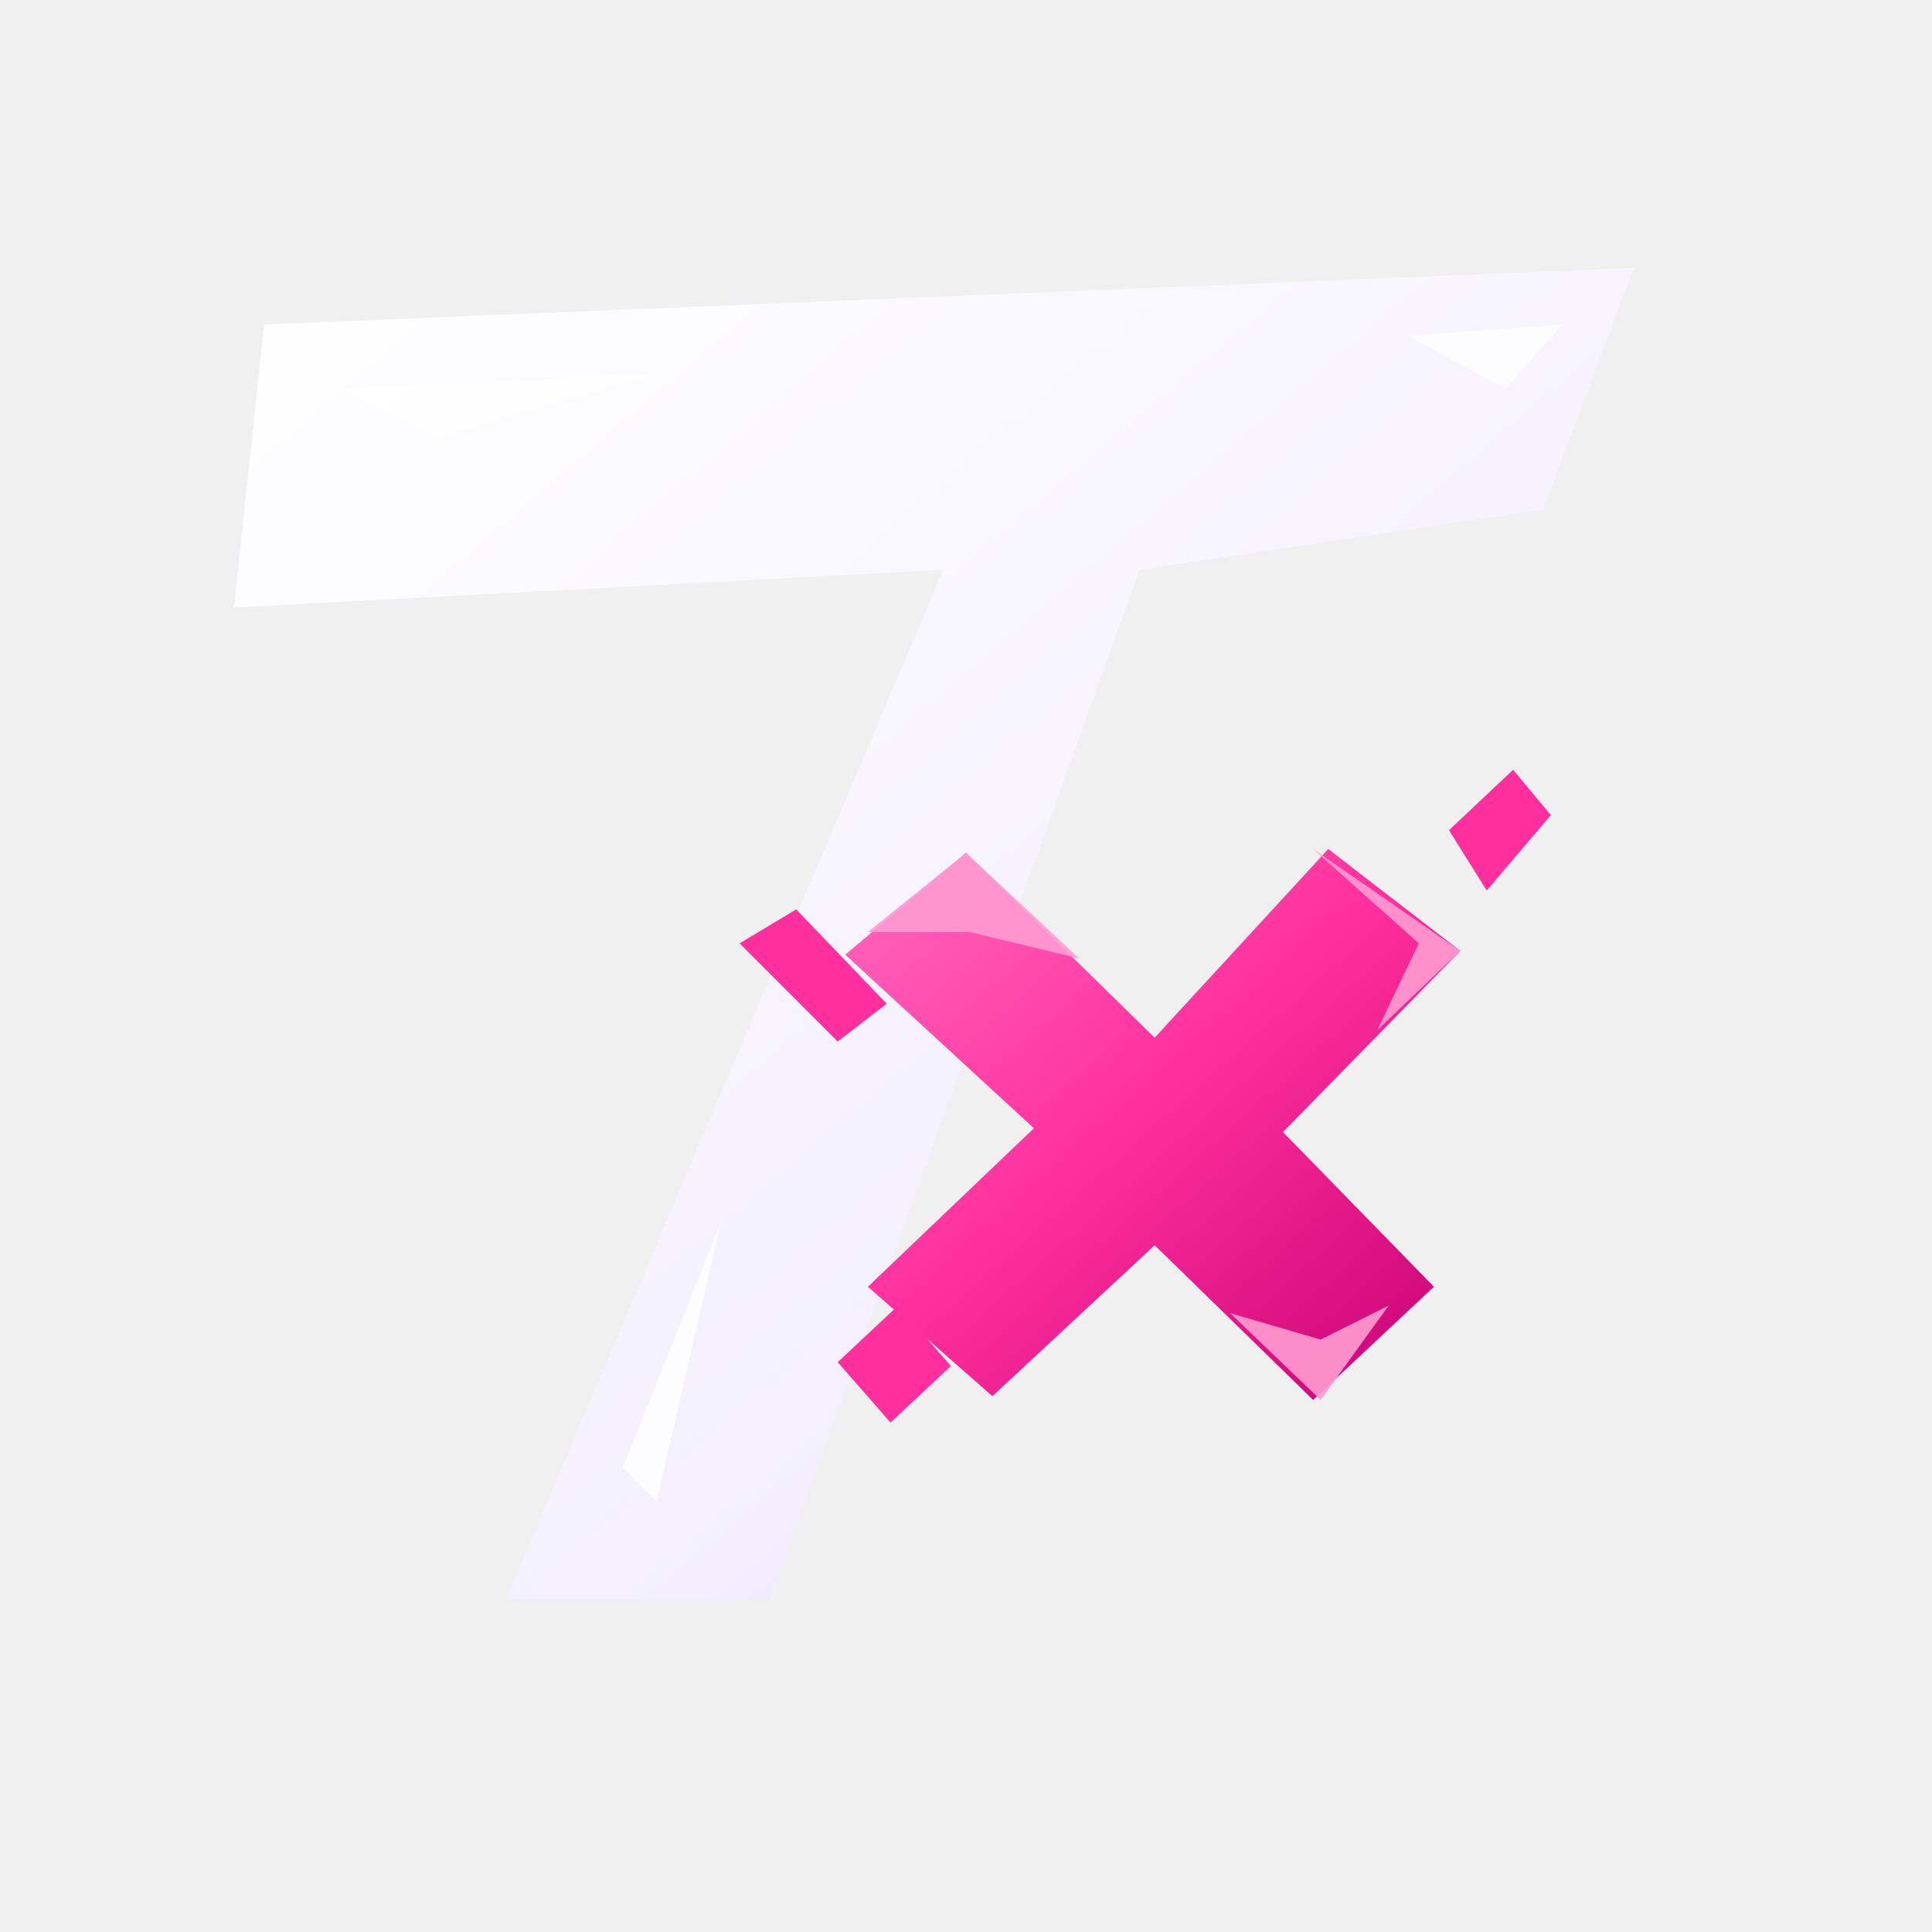
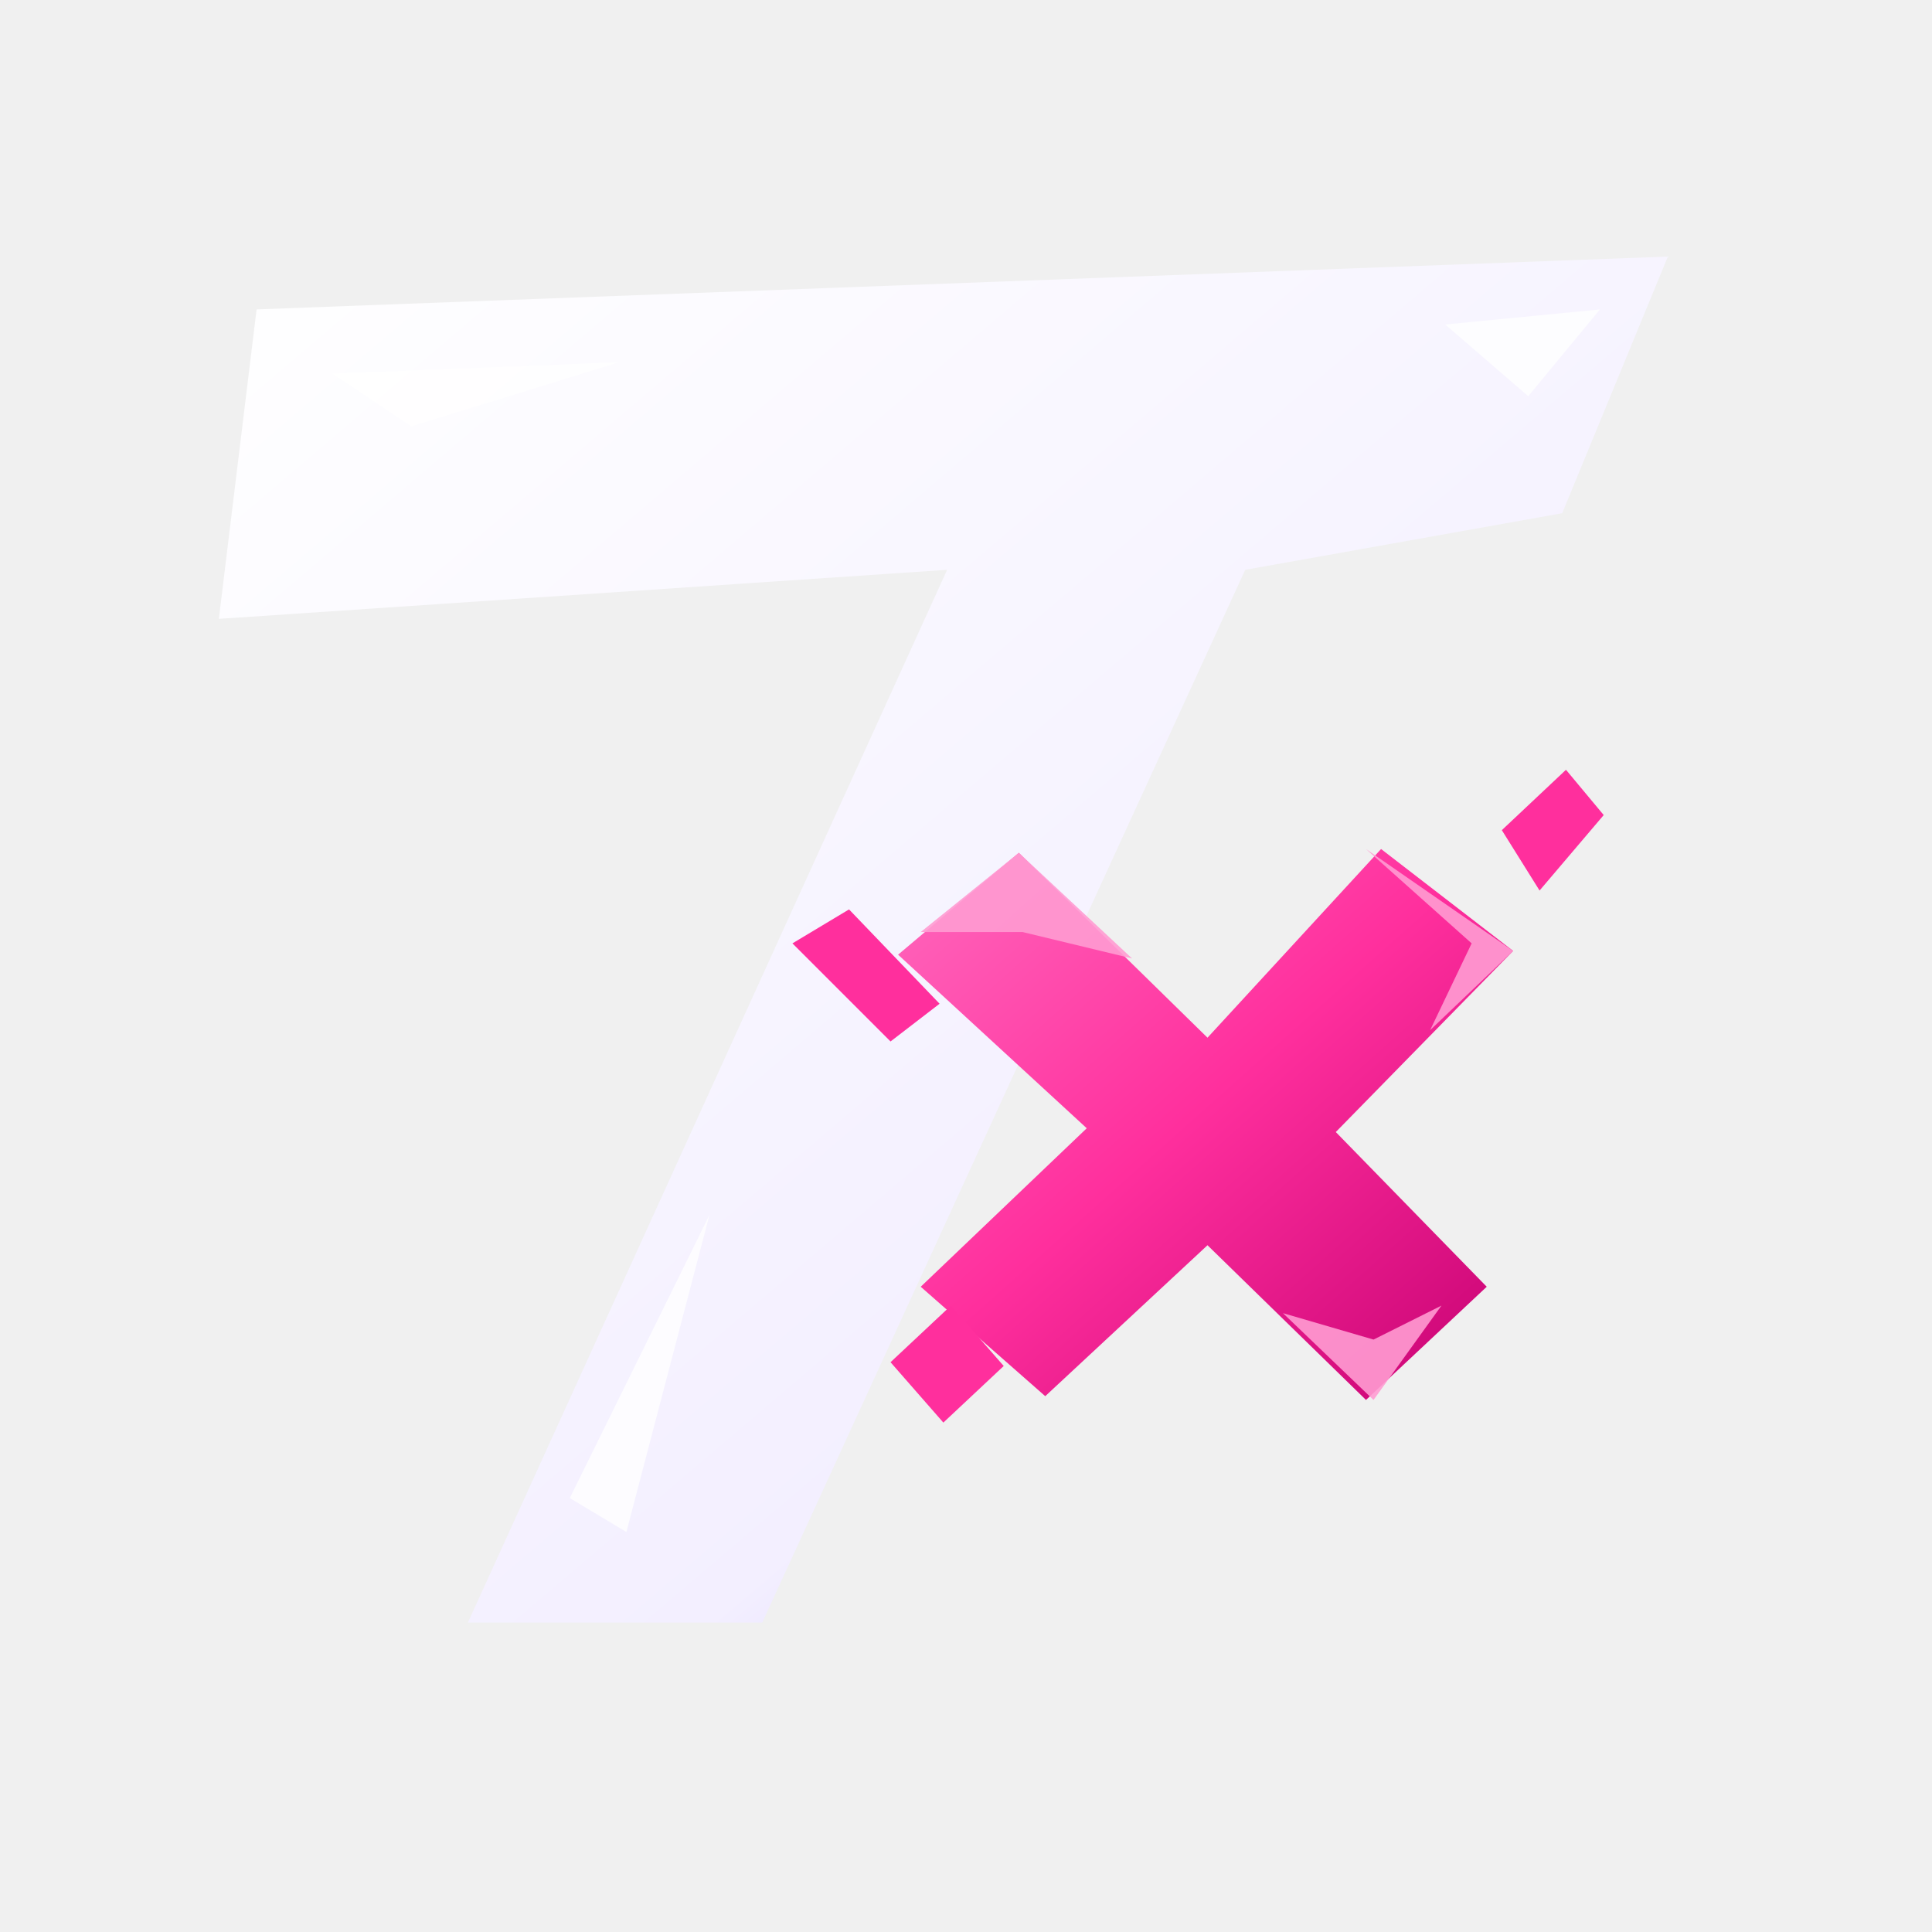
<svg xmlns="http://www.w3.org/2000/svg" viewBox="0 0 512 512" role="img" aria-labelledby="title">
  <defs>
    <linearGradient id="sevenFill" x1="0" y1="0" x2="0.9" y2="1">
      <stop offset="0" stop-color="#ffffff" />
      <stop offset="0.72" stop-color="#f3efff" />
      <stop offset="1" stop-color="#c4b5fd" />
    </linearGradient>
    <linearGradient id="xFill" x1="0" y1="0" x2="1" y2="1">
      <stop offset="0" stop-color="#ff69bd" />
      <stop offset="0.48" stop-color="#ff2f9d" />
      <stop offset="1" stop-color="#c50072" />
    </linearGradient>
  </defs>
-   <path d="M70 86 L433 71 L409 135 L302 151 L204 424 L134 424 L250 151 L62 161 Z" fill="url(#sevenFill)" />
-   <path d="M91 103 L174 99 L116 116 Z M373 89 L414 86 L399 103 Z M165 389 L191 324 L174 398 Z" fill="#ffffff" opacity=".78" />
-   <path d="M224 253 L256 226 L306 275 L352 225 L387 252 L340 300 L380 341 L348 371 L306 330 L263 370 L230 341 L274 299 Z" fill="url(#xFill)" />
-   <path d="M230 247 L256 226 L286 254 L257 247 Z M348 225 L387 252 L365 273 L376 250 Z M350 371 L326 348 L350 355 L368 346 Z" fill="#ff9bd2" opacity=".9" />
-   <path d="M196 250 L211 241 L235 266 L222 276 Z M384 220 L401 204 L411 216 L394 236 Z M222 361 L238 346 L252 362 L236 377 Z" fill="#ff2f9d" />
+   <path d="M68 82 L442 68 L414 136 L330 151 L202 430 L124 430 L251 151 L58 164 Z" fill="url(#sevenFill)" />
+   <path d="M88 99 L164 96 L109 113 Z M383 86 L424 82 L405 105 Z M151 397 L188 322 L166 406 Z" fill="#ffffff" opacity=".78" />
+   <path d="M238 253 L270 226 L320 275 L366 225 L401 252 L354 300 L394 341 L362 371 L320 330 L277 370 L244 341 L288 299 Z" fill="url(#xFill)" />
+   <path d="M244 247 L270 226 L300 254 L271 247 Z M362 225 L401 252 L379 273 L390 250 Z M364 371 L340 348 L364 355 L382 346 Z" fill="#ff9bd2" opacity=".9" />
+   <path d="M210 250 L225 241 L249 266 L236 276 Z M398 220 L415 204 L425 216 L408 236 Z M236 361 L252 346 L266 362 L250 377 Z" fill="#ff2f9d" />
</svg>
